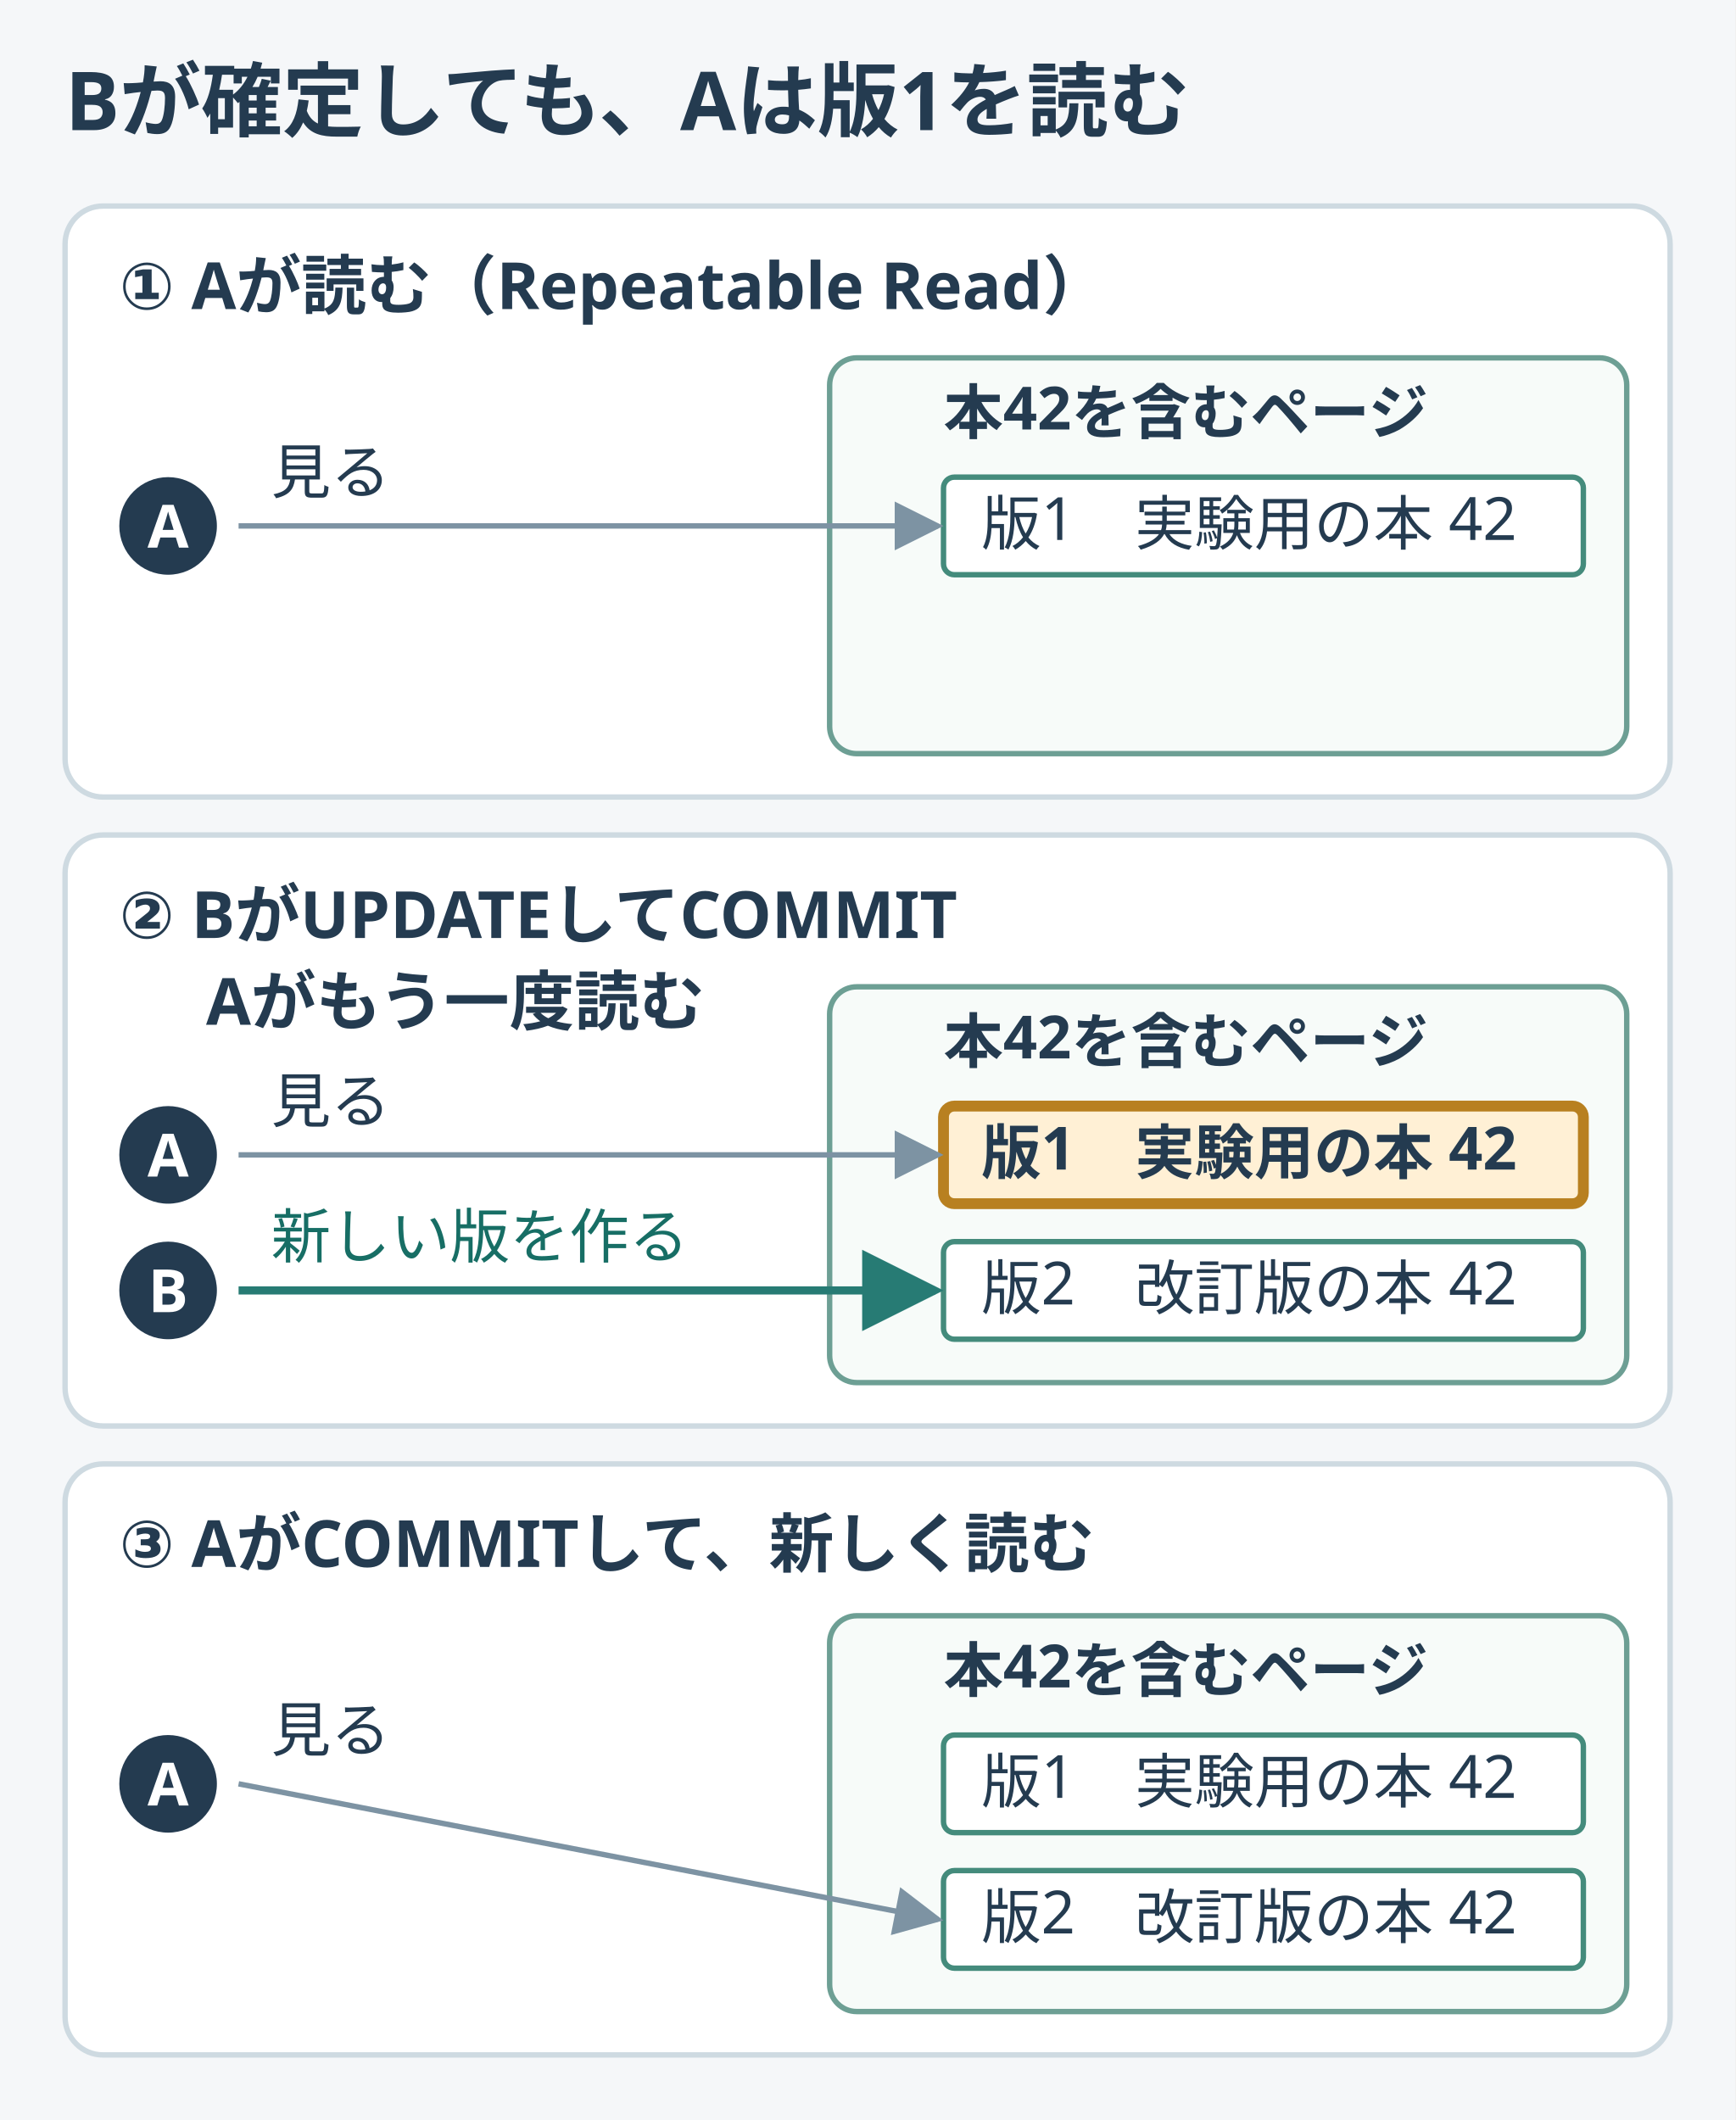
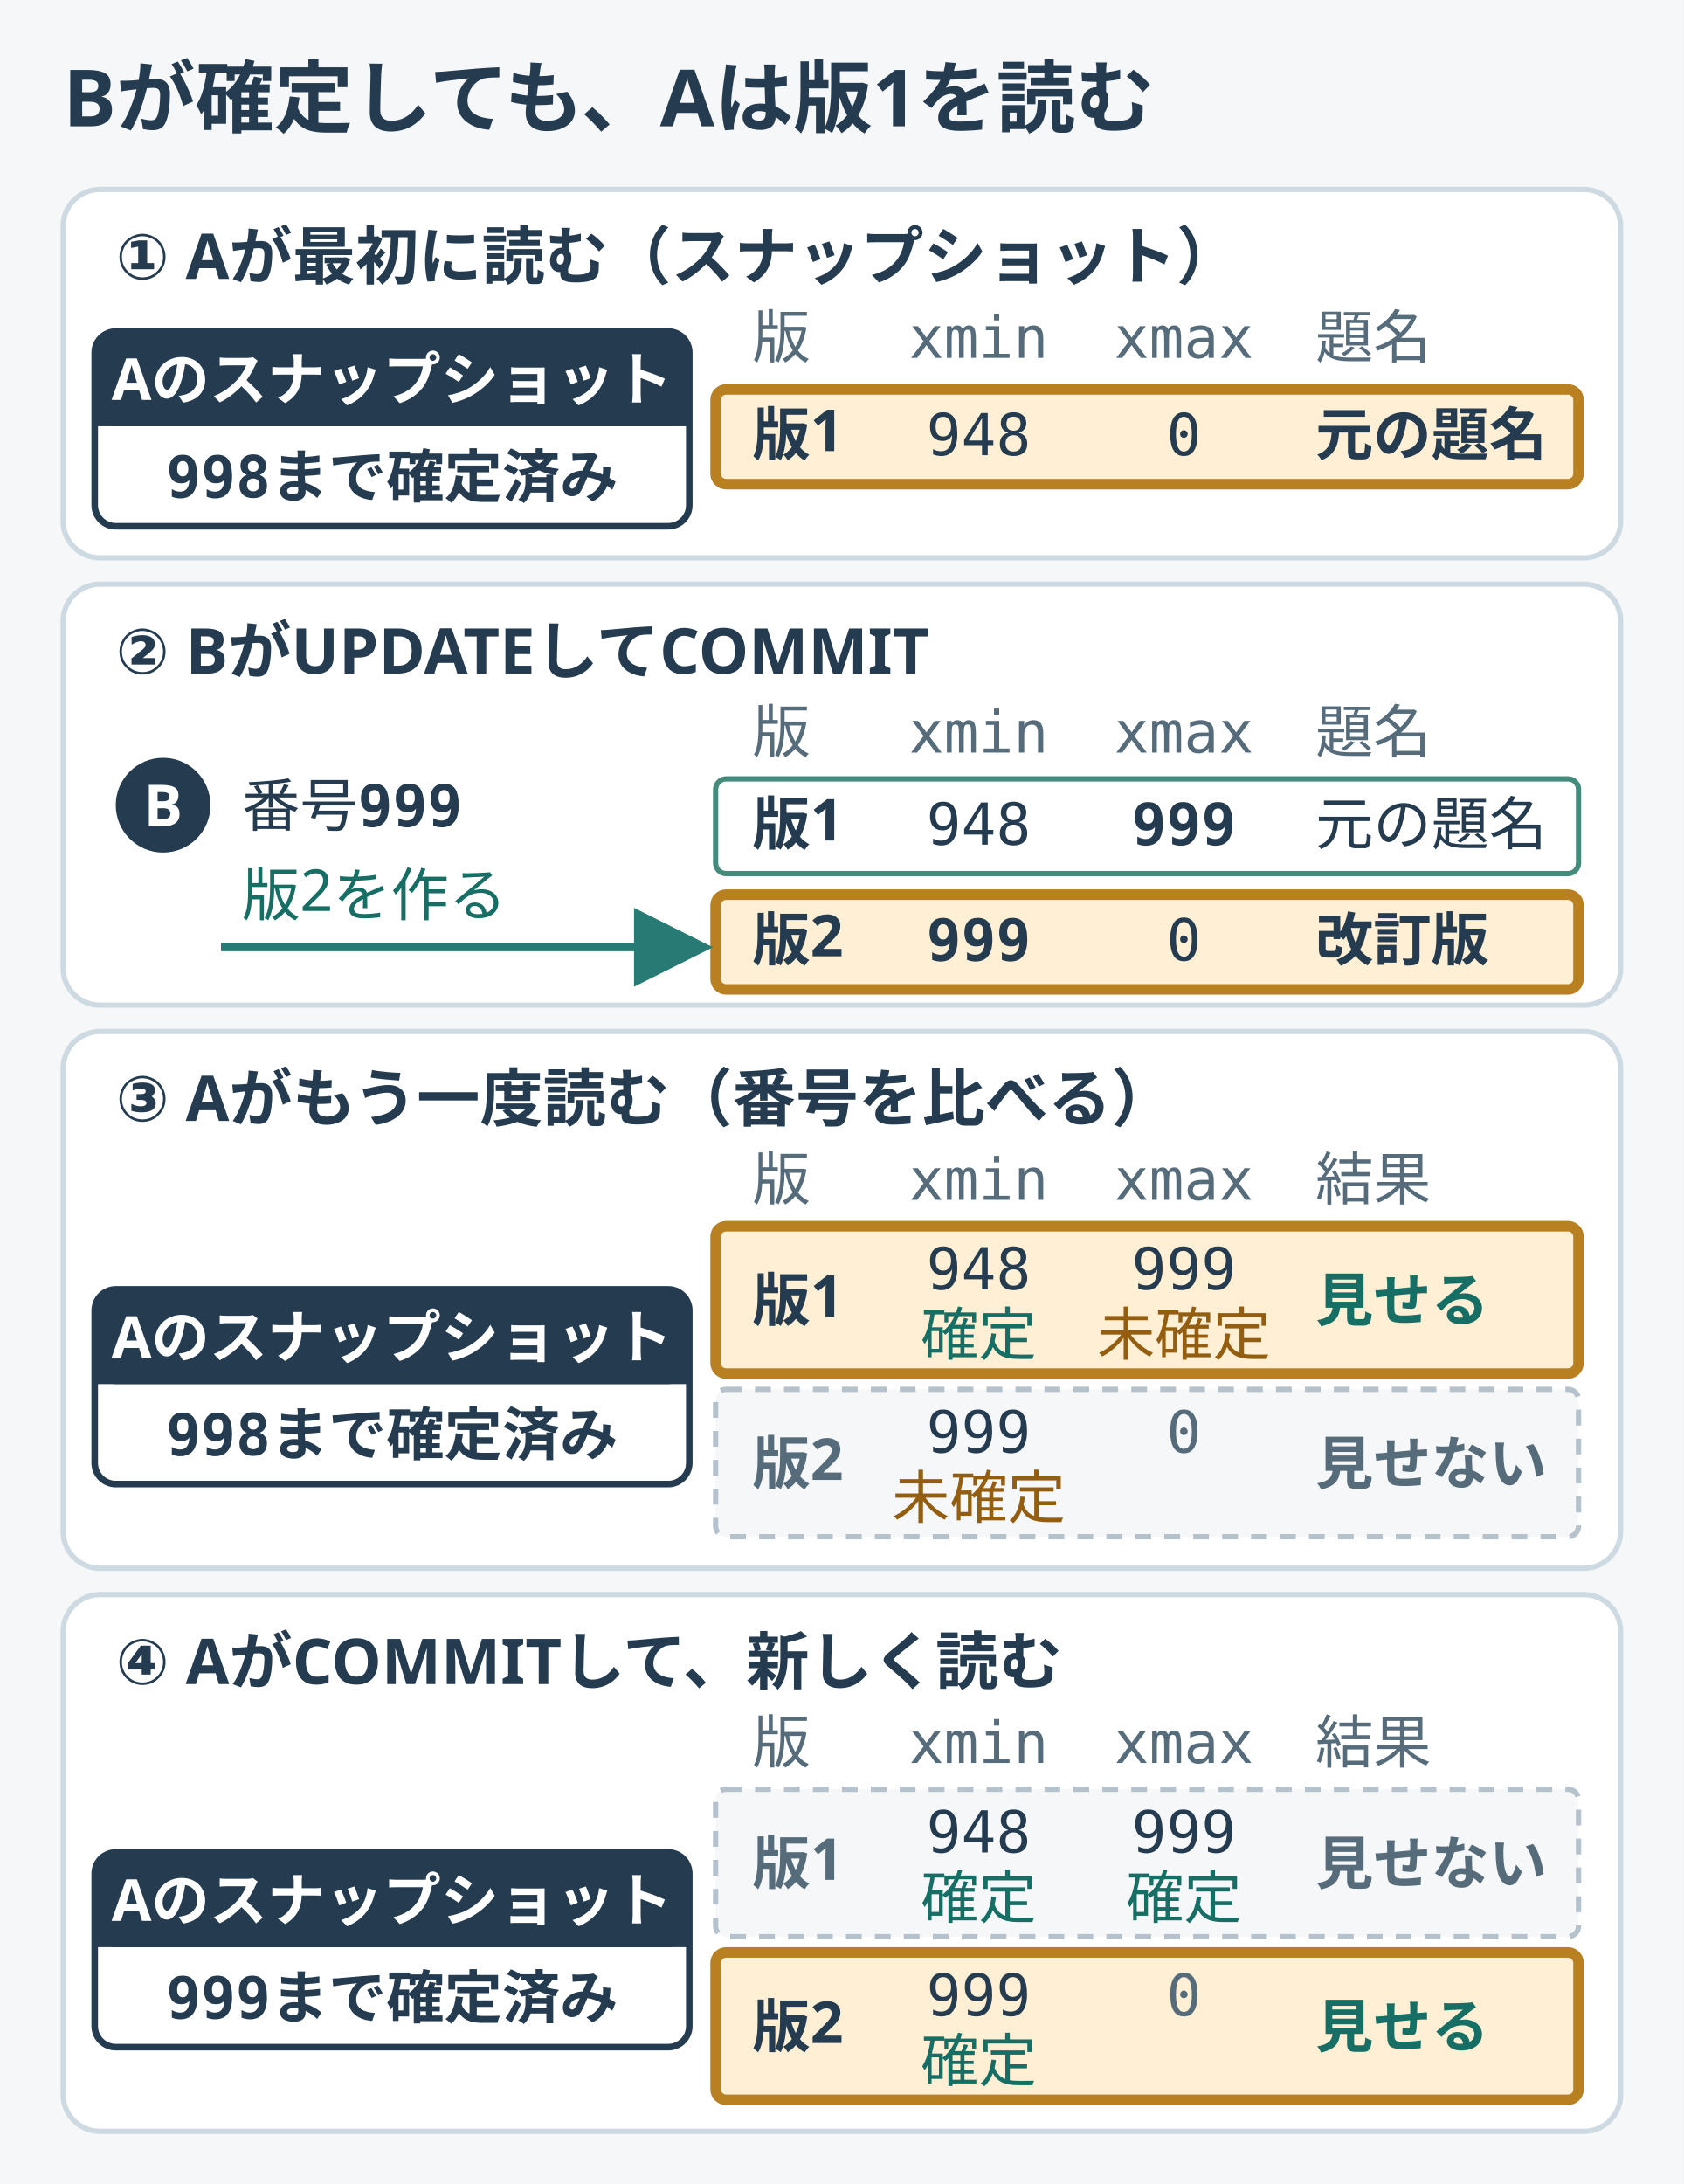
- <svg xmlns="http://www.w3.org/2000/svg" width="640" height="782" viewBox="0 0 640 782" role="img" aria-labelledby="title">
+ <svg xmlns="http://www.w3.org/2000/svg" width="640" height="830" viewBox="0 0 640 830" role="img" aria-labelledby="title">
  <defs>
    <marker id="flow" markerWidth="10" markerHeight="10" refX="9" refY="5" orient="auto">
      <path d="M0 0L10 5L0 10z" fill="#277b74" />
    </marker>
    <marker id="req" markerWidth="10" markerHeight="10" refX="9" refY="5" orient="auto">
      <path d="M0 0L10 5L0 10" fill="none" stroke="#945e11" stroke-width="2" />
    </marker>
    <marker id="ref" markerWidth="9" markerHeight="9" refX="8" refY="4.5" orient="auto">
      <path d="M0 0L9 4.5L0 9z" fill="#7d93a3" />
    </marker>
  </defs>
  <style>
text{font-family:"Hiragino Sans","Noto Sans JP",sans-serif;font-size:24px;fill:#243b50}
.h{font-size:30px;font-weight:700}.b{font-weight:700}.s{font-size:22px}.m{font-size:22px;fill:#566c7b}
.mono{font-family:ui-monospace,Menlo,monospace;font-size:22px}.tag{font-size:22px;font-weight:700;fill:#fff}
.teal{fill:#176e65}.brown{fill:#945e11}.real{fill:#176e65}
.panel{fill:#fff;stroke:#cedae1;stroke-width:2}.node{fill:#ecf2f8;stroke:#56738a;stroke-width:2}
.row{fill:#fff;stroke:#448b7c;stroke-width:2}.match{fill:#fff;stroke:#176e65;stroke-width:4}
.page{fill:#f7fbf9;stroke:#6d9f94;stroke-width:2}.ipage{fill:#f4f6f8;stroke:#6b7f8e;stroke-width:2}
.band{fill:#d5dde3;stroke:#92a7b5;stroke-width:2}.skip{fill:none;stroke:#b5c2cc;stroke-width:2;stroke-dasharray:6 5}
.hot{fill:#fff0d5;stroke:#b88020;stroke-width:4}.ghost{fill:#f5f7f9;stroke:#b5c2cc;stroke-width:2;stroke-dasharray:6 5}
.flow{fill:none;stroke:#277b74;stroke-width:3;marker-end:url(#flow)}.req{fill:none;stroke:#945e11;stroke-width:3;stroke-dasharray:8 6;marker-end:url(#req)}
.ref{fill:none;stroke:#7d93a3;stroke-width:2;marker-end:url(#ref)}.step{fill:#fff;stroke:#243b50;stroke-width:2.5}
.spine{fill:#e9f3f4;stroke:#243b50;stroke-width:1.5}
+ .work{fill:#fff;stroke:#56738a;stroke-width:2;stroke-dasharray:8 5}.val{fill:#dcefe8;stroke:#448b7c;stroke-width:2}.buffer{fill:#eaf6f1;stroke:#6d9f94;stroke-width:2}
+ .route{fill:#f4f6f8;stroke:#243b50;stroke-width:3}.leader{fill:none;stroke:#56738a;stroke-width:2}
+ .storage{fill:#ece7f5;stroke:#735f9f;stroke-width:2}.file{fill:#fff;stroke:#735f9f;stroke-width:2}
+   .cmp{fill:#dfe5ea}
+ .swap{fill:#dcefe8;stroke:#243b50;stroke-width:4}
+ .big{font-size:56px;font-weight:700}
  </style>
-   <rect width="640" height="782" fill="#f5f7f9" />
+   <rect width="640" height="830" fill="#f5f7f9" />
  <text x="24" y="48" class="h">Bが確定しても、Aは版1を読む</text>
  <g id="panel-1">
-     <rect x="24" y="76" width="592" height="218" rx="14" class="panel" />
-     <text x="44" y="114" class="b">① Aが読む（Repeatable Read）</text>
-     <rect x="306" y="132" width="294" height="146" rx="10" class="page" />
-     <text x="348" y="160" class="s b">本42を含むページ</text>
-     <rect x="348" y="176" width="236" height="36" rx="4" class="row" />
-     <text x="362" y="201" class="s">版1　実験用の本 42</text>
-     <circle cx="62" cy="194" r="18" fill="#243b50" />
-     <text x="62" y="202" text-anchor="middle" class="tag">A</text>
-     <text x="100" y="182" class="s">見る</text>
-     <path d="M88 194 L346 194" class="ref" />
+     <rect x="24" y="72" width="592" height="140" rx="14" class="panel" />
+     <text x="44" y="106" class="b">① Aが最初に読む（スナップショット）</text>
+     <text x="286" y="136" class="m">版</text>
+     <text x="372" y="136" text-anchor="middle" class="mono m">xmin</text>
+     <text x="450" y="136" text-anchor="middle" class="mono m">xmax</text>
+     <text x="500" y="136" class="m">題名</text>
+     <rect x="272" y="148" width="328" height="36" rx="4" class="hot" />
+     <text x="286" y="173" class="s b">版1</text>
+     <text x="372" y="173" text-anchor="middle" class="mono">948</text>
+     <text x="450" y="173" text-anchor="middle" class="mono">0</text>
+     <text x="500" y="173" class="s b">元の題名</text>
+     <rect x="36" y="126" width="226" height="74" rx="8" fill="#fff" stroke="#243b50" stroke-width="2.5" />
+     <rect x="36" y="126" width="226" height="36" rx="8" fill="#243b50" />
+     <rect x="36" y="150" width="226" height="12" fill="#243b50" />
+     <text x="149" y="152" text-anchor="middle" class="tag">Aのスナップショット</text>
+     <text x="149" y="189" text-anchor="middle" class="s b">
+       <tspan class="mono b">998</tspan>まで確定済み</text>
  </g>
  <g id="panel-2">
-     <rect x="24" y="308" width="592" height="218" rx="14" class="panel" />
-     <text x="44" y="346" class="b">② BがUPDATEしてCOMMIT</text>
-     <text x="76" y="378" class="b">Aがもう一度読む</text>
-     <rect x="306" y="364" width="294" height="146" rx="10" class="page" />
-     <text x="348" y="392" class="s b">本42を含むページ</text>
-     <rect x="348" y="408" width="236" height="36" rx="4" class="hot" />
-     <text x="362" y="433" class="s b">版1　実験用の本 42</text>
-     <rect x="348" y="458" width="236" height="36" rx="4" class="row" />
-     <text x="362" y="483" class="s">版2　改訂版の本 42</text>
-     <circle cx="62" cy="426" r="18" fill="#243b50" />
-     <text x="62" y="434" text-anchor="middle" class="tag">A</text>
-     <text x="100" y="414" class="s">見る</text>
-     <circle cx="62" cy="476" r="18" fill="#243b50" />
-     <text x="62" y="484" text-anchor="middle" class="tag">B</text>
-     <text x="100" y="464" class="s teal">新しい版を作る</text>
-     <path d="M88 426 L346 426" class="ref" />
-     <path d="M88 476 L345 476" class="flow" />
+     <rect x="24" y="222" width="592" height="160" rx="14" class="panel" />
+     <text x="44" y="256" class="b">② BがUPDATEしてCOMMIT</text>
+     <text x="286" y="286" class="m">版</text>
+     <text x="372" y="286" text-anchor="middle" class="mono m">xmin</text>
+     <text x="450" y="286" text-anchor="middle" class="mono m">xmax</text>
+     <text x="500" y="286" class="m">題名</text>
+     <rect x="272" y="296" width="328" height="36" rx="4" class="row" />
+     <text x="286" y="321" class="s b">版1</text>
+     <text x="372" y="321" text-anchor="middle" class="mono">948</text>
+     <text x="450" y="321" text-anchor="middle" class="mono b">999</text>
+     <text x="500" y="321" class="s">元の題名</text>
+     <rect x="272" y="340" width="328" height="36" rx="4" class="hot" />
+     <text x="286" y="365" class="s b">版2</text>
+     <text x="372" y="365" text-anchor="middle" class="mono b">999</text>
+     <text x="450" y="365" text-anchor="middle" class="mono">0</text>
+     <text x="500" y="365" class="s b">改訂版</text>
+     <circle cx="62" cy="306" r="18" fill="#243b50" />
+     <text x="62" y="314" text-anchor="middle" class="tag">B</text>
+     <text x="92" y="314" class="s">番号<tspan class="mono b">999</tspan>
+     </text>
+     <text x="92" y="348" class="s teal">版2を作る</text>
+     <path d="M84 360 L268 360" class="flow" />
  </g>
  <g id="panel-3">
-     <rect x="24" y="540" width="592" height="218" rx="14" class="panel" />
-     <text x="44" y="578" class="b">③ AがCOMMITして、新しく読む</text>
-     <rect x="306" y="596" width="294" height="146" rx="10" class="page" />
-     <text x="348" y="624" class="s b">本42を含むページ</text>
-     <rect x="348" y="640" width="236" height="36" rx="4" class="row" />
-     <text x="362" y="665" class="s">版1　実験用の本 42</text>
-     <rect x="348" y="690" width="236" height="36" rx="4" class="row" />
-     <text x="362" y="715" class="s">版2　改訂版の本 42</text>
-     <circle cx="62" cy="658" r="18" fill="#243b50" />
-     <text x="62" y="666" text-anchor="middle" class="tag">A</text>
-     <text x="100" y="646" class="s">見る</text>
-     <path d="M88 658 L346 708" class="ref" />
+     <rect x="24" y="392" width="592" height="204" rx="14" class="panel" />
+     <text x="44" y="426" class="b">③ Aがもう一度読む（番号を比べる）</text>
+     <text x="286" y="456" class="m">版</text>
+     <text x="372" y="456" text-anchor="middle" class="mono m">xmin</text>
+     <text x="450" y="456" text-anchor="middle" class="mono m">xmax</text>
+     <text x="500" y="456" class="m">結果</text>
+     <rect x="272" y="466" width="328" height="56" rx="4" class="hot" />
+     <text x="286" y="502" class="s b">版1</text>
+     <text x="372" y="490" text-anchor="middle" class="mono">948</text>
+     <text x="450" y="490" text-anchor="middle" class="mono">999</text>
+     <text x="372" y="515" text-anchor="middle" class="s teal">確定</text>
+     <text x="450" y="515" text-anchor="middle" class="s brown">未確定</text>
+     <text x="500" y="502" class="s b teal">見せる</text>
+     <rect x="272" y="528" width="328" height="56" rx="4" class="ghost" />
+     <text x="286" y="564" class="s b m">版2</text>
+     <text x="372" y="552" text-anchor="middle" class="mono">999</text>
+     <text x="450" y="552" text-anchor="middle" class="mono m">0</text>
+     <text x="372" y="577" text-anchor="middle" class="s brown">未確定</text>
+     <text x="500" y="564" class="s b m">見せない</text>
+     <rect x="36" y="490" width="226" height="74" rx="8" fill="#fff" stroke="#243b50" stroke-width="2.5" />
+     <rect x="36" y="490" width="226" height="36" rx="8" fill="#243b50" />
+     <rect x="36" y="514" width="226" height="12" fill="#243b50" />
+     <text x="149" y="516" text-anchor="middle" class="tag">Aのスナップショット</text>
+     <text x="149" y="553" text-anchor="middle" class="s b">
+       <tspan class="mono b">998</tspan>まで確定済み</text>
+   </g>
+   <g id="panel-4">
+     <rect x="24" y="606" width="592" height="204" rx="14" class="panel" />
+     <text x="44" y="640" class="b">④ AがCOMMITして、新しく読む</text>
+     <text x="286" y="670" class="m">版</text>
+     <text x="372" y="670" text-anchor="middle" class="mono m">xmin</text>
+     <text x="450" y="670" text-anchor="middle" class="mono m">xmax</text>
+     <text x="500" y="670" class="m">結果</text>
+     <rect x="272" y="680" width="328" height="56" rx="4" class="ghost" />
+     <text x="286" y="716" class="s b m">版1</text>
+     <text x="372" y="704" text-anchor="middle" class="mono">948</text>
+     <text x="450" y="704" text-anchor="middle" class="mono">999</text>
+     <text x="372" y="729" text-anchor="middle" class="s teal">確定</text>
+     <text x="450" y="729" text-anchor="middle" class="s teal">確定</text>
+     <text x="500" y="716" class="s b m">見せない</text>
+     <rect x="272" y="742" width="328" height="56" rx="4" class="hot" />
+     <text x="286" y="778" class="s b">版2</text>
+     <text x="372" y="766" text-anchor="middle" class="mono">999</text>
+     <text x="450" y="766" text-anchor="middle" class="mono m">0</text>
+     <text x="372" y="791" text-anchor="middle" class="s teal">確定</text>
+     <text x="500" y="778" class="s b teal">見せる</text>
+     <rect x="36" y="704" width="226" height="74" rx="8" fill="#fff" stroke="#243b50" stroke-width="2.5" />
+     <rect x="36" y="704" width="226" height="36" rx="8" fill="#243b50" />
+     <rect x="36" y="728" width="226" height="12" fill="#243b50" />
+     <text x="149" y="730" text-anchor="middle" class="tag">Aのスナップショット</text>
+     <text x="149" y="767" text-anchor="middle" class="s b">
+       <tspan class="mono b">999</tspan>まで確定済み</text>
  </g>
</svg>
